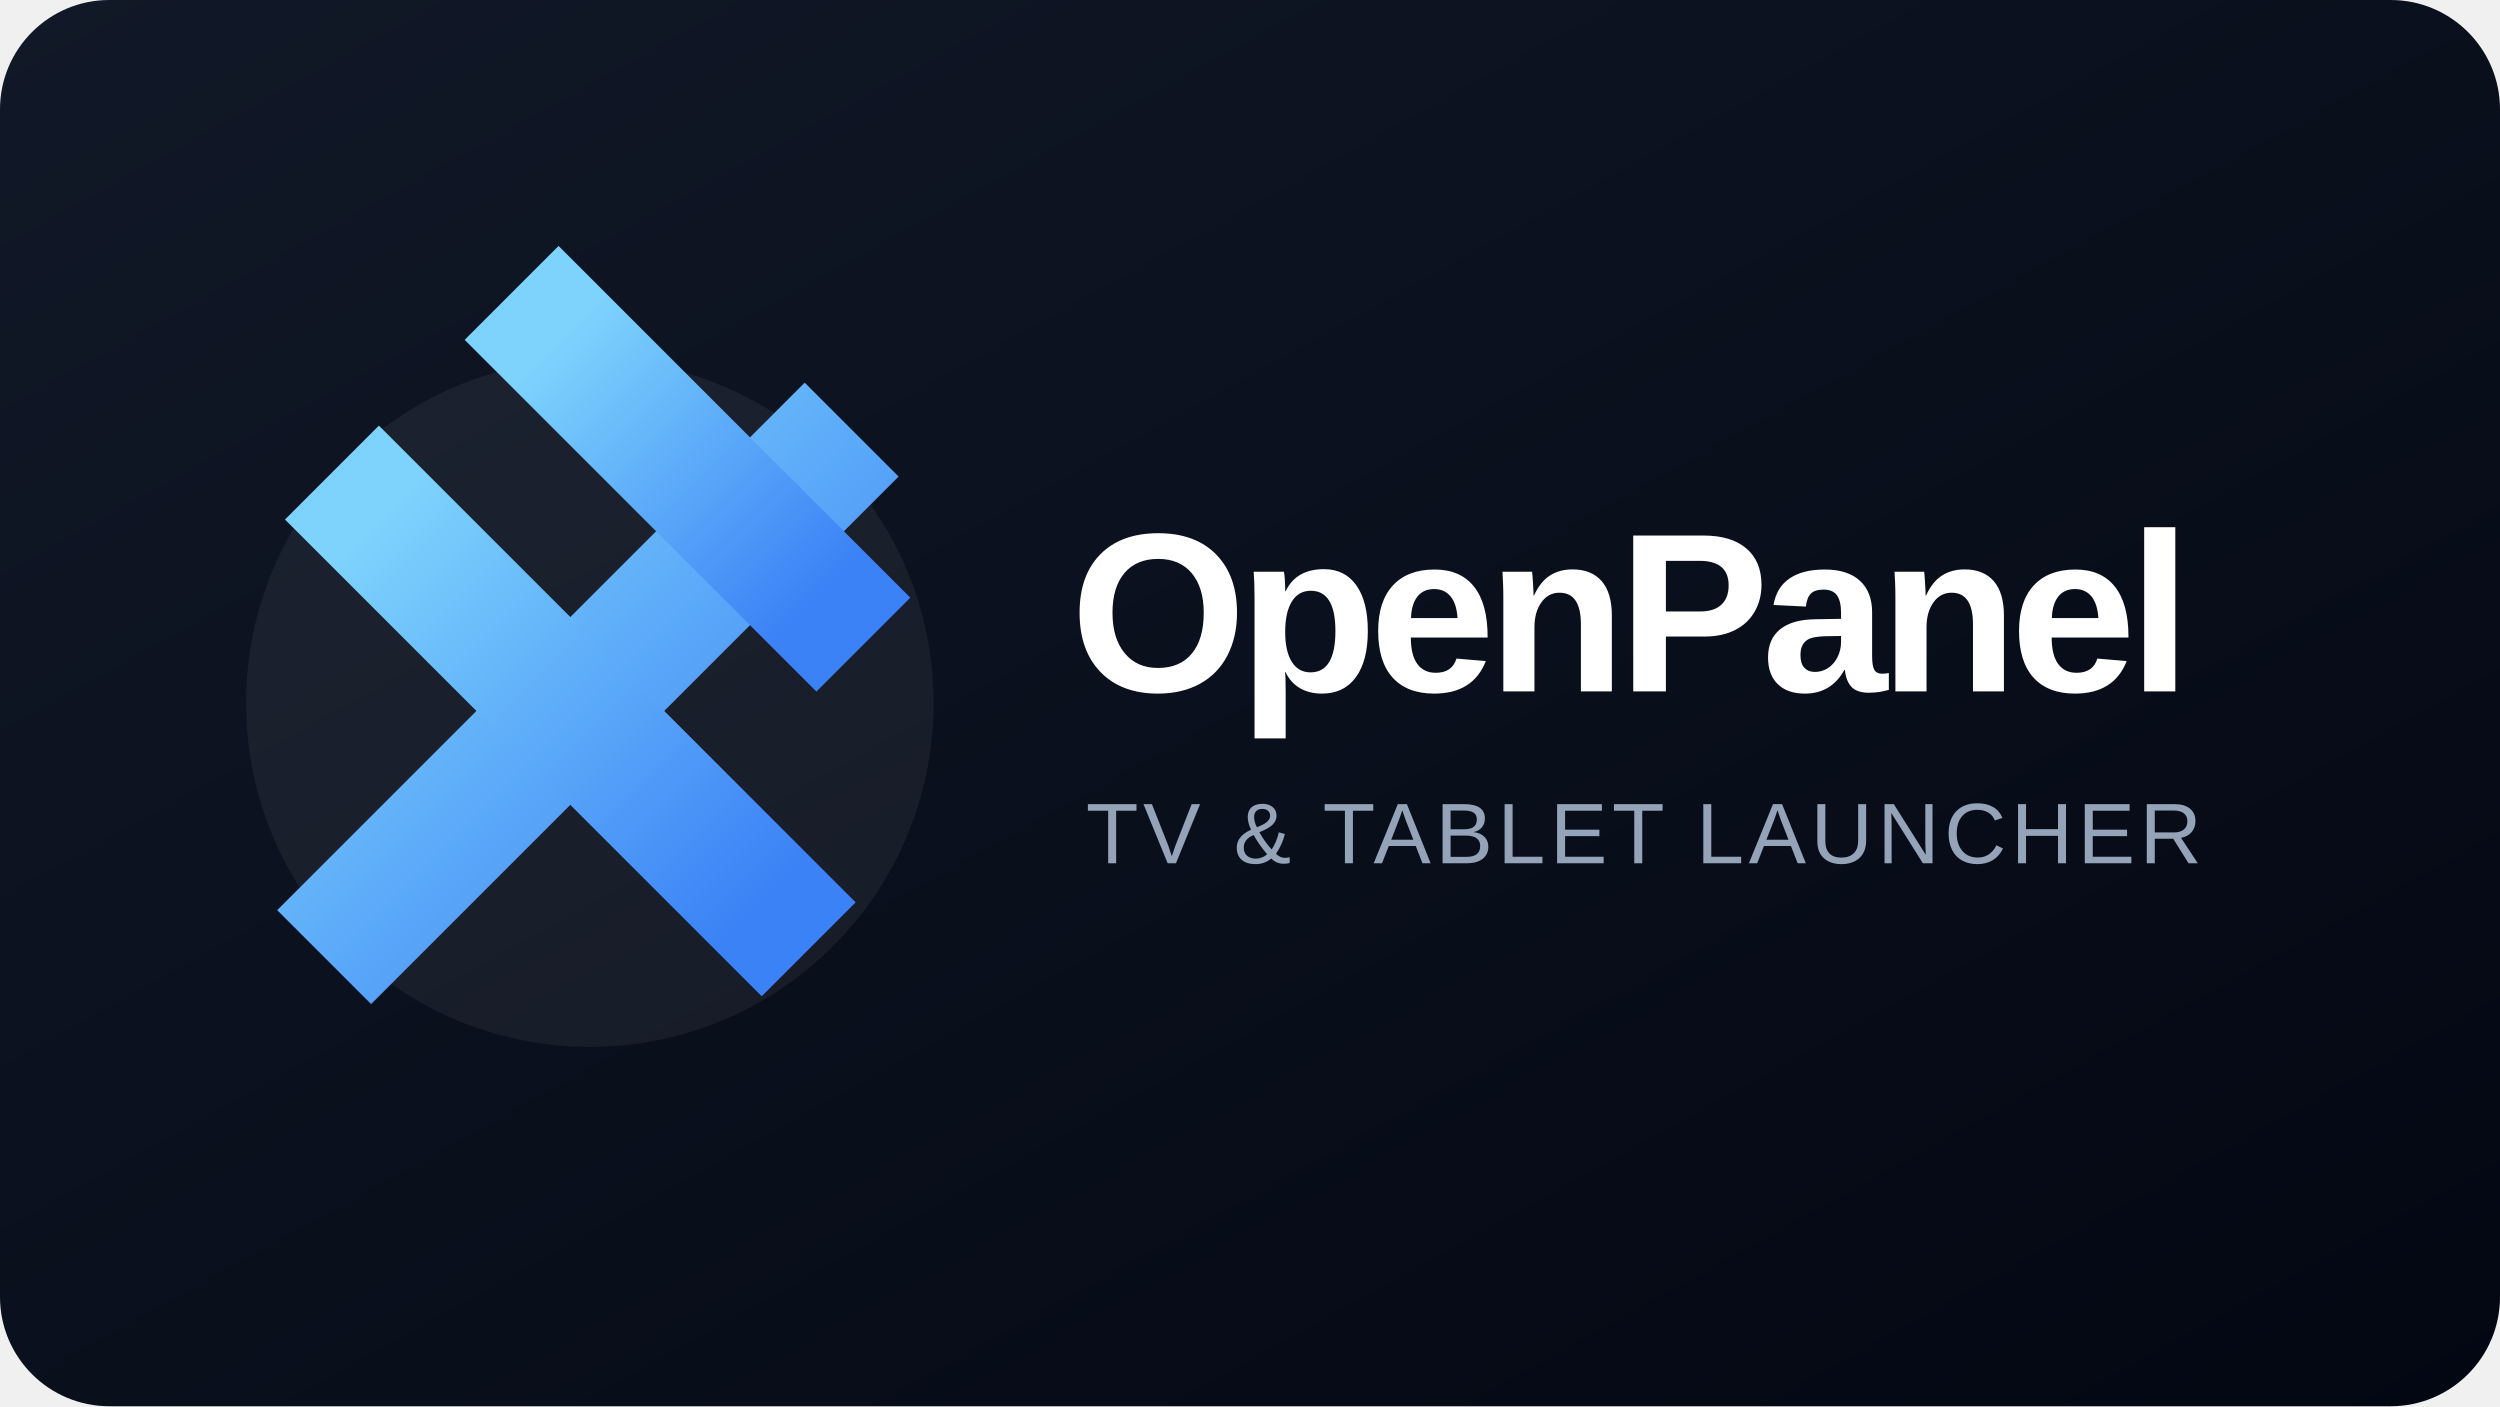
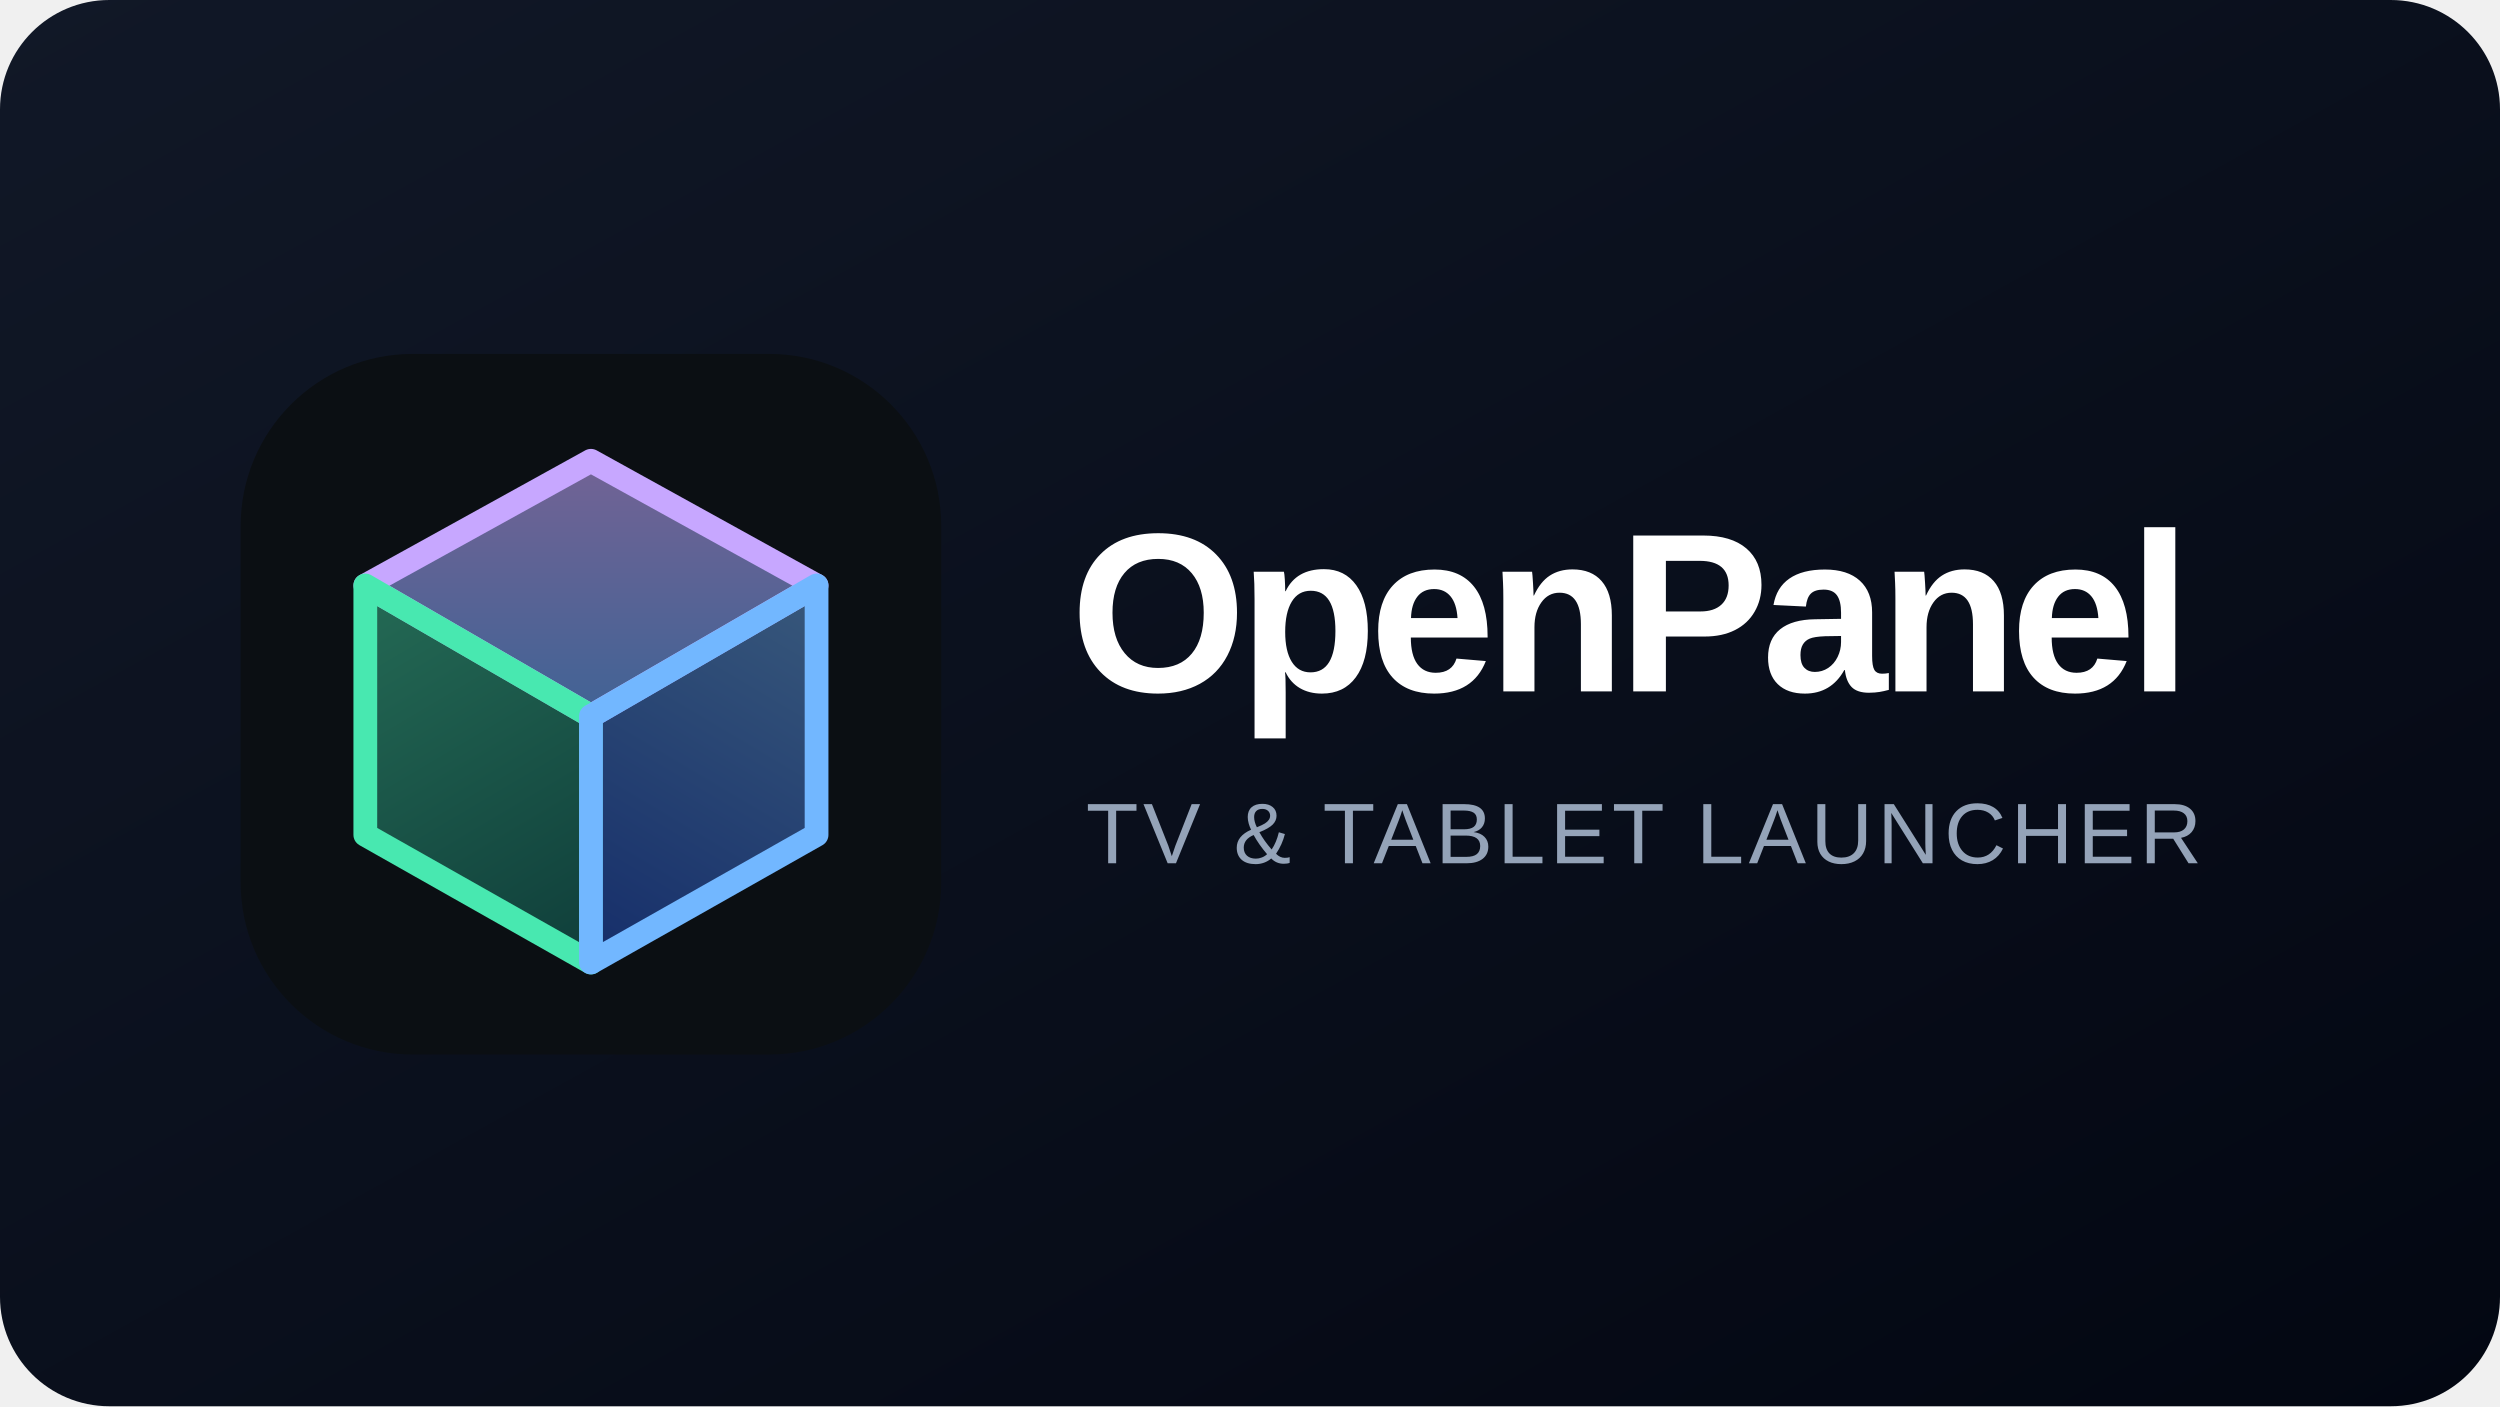
<svg xmlns="http://www.w3.org/2000/svg" width="640" height="360" viewBox="0 0 640 360">
  <defs>
    <linearGradient id="background" x1="0" y1="0" x2="1" y2="1">
      <stop offset="0" stop-color="#111827" />
      <stop offset="1" stop-color="#030712" />
    </linearGradient>
-     <linearGradient id="mark" x1="0" y1="0" x2="1" y2="1">
-       <stop offset="0" stop-color="#7dd3fc" />
-       <stop offset="1" stop-color="#3b82f6" />
+     <linearGradient id="cube-top" x1="256" y1="92" x2="256" y2="260" gradientUnits="userSpaceOnUse">
+       <stop stop-color="#c7a7ff" />
+       <stop offset="1" stop-color="#6ea8ff" />
+     </linearGradient>
+     <linearGradient id="cube-left" x1="104" y1="174" x2="256" y2="430" gradientUnits="userSpaceOnUse">
+       <stop stop-color="#48e8b0" />
+       <stop offset="1" stop-color="#167e70" />
+     </linearGradient>
+     <linearGradient id="cube-right" x1="408" y1="174" x2="256" y2="430" gradientUnits="userSpaceOnUse">
+       <stop stop-color="#72b7ff" />
+       <stop offset="1" stop-color="#2355d8" />
    </linearGradient>
  </defs>
  <rect width="640" height="360" rx="28" fill="url(#background)" />
-   <circle cx="151" cy="180" r="88" fill="#ffffff" fill-opacity="0.055" />
-   <g fill="none" stroke="url(#mark)" stroke-width="34" stroke-linecap="square" stroke-linejoin="miter">
-     <path d="M95 233 L206 122" />
-     <path d="M97 133 L195 231" />
-     <path d="M143 87 L209 153" />
+   <g transform="translate(54 83) scale(.38)">
+     <rect x="20" y="20" width="472" height="472" rx="116" fill="#0b0f13" />
+     <path d="M256 92 408 176 256 264 104 176Z" fill="url(#cube-top)" fill-opacity=".55" stroke="#c7a7ff" stroke-width="16" stroke-linejoin="round" />
+     <path d="M104 176 256 264 256 430 104 344Z" fill="url(#cube-left)" fill-opacity=".42" stroke="#48e8b0" stroke-width="16" stroke-linejoin="round" />
+     <path d="M408 176 256 264 256 430 408 344Z" fill="url(#cube-right)" fill-opacity=".44" stroke="#72b7ff" stroke-width="16" stroke-linejoin="round" />
  </g>
  <text x="274" y="177" fill="#ffffff" font-family="Arial, Helvetica, sans-serif" font-size="58" font-weight="700" letter-spacing="-2">OpenPanel</text>
  <text x="278" y="221" fill="#94a3b8" font-family="Arial, Helvetica, sans-serif" font-size="22" font-weight="400" letter-spacing="1.2">TV &amp; TABLET LAUNCHER</text>
</svg>
